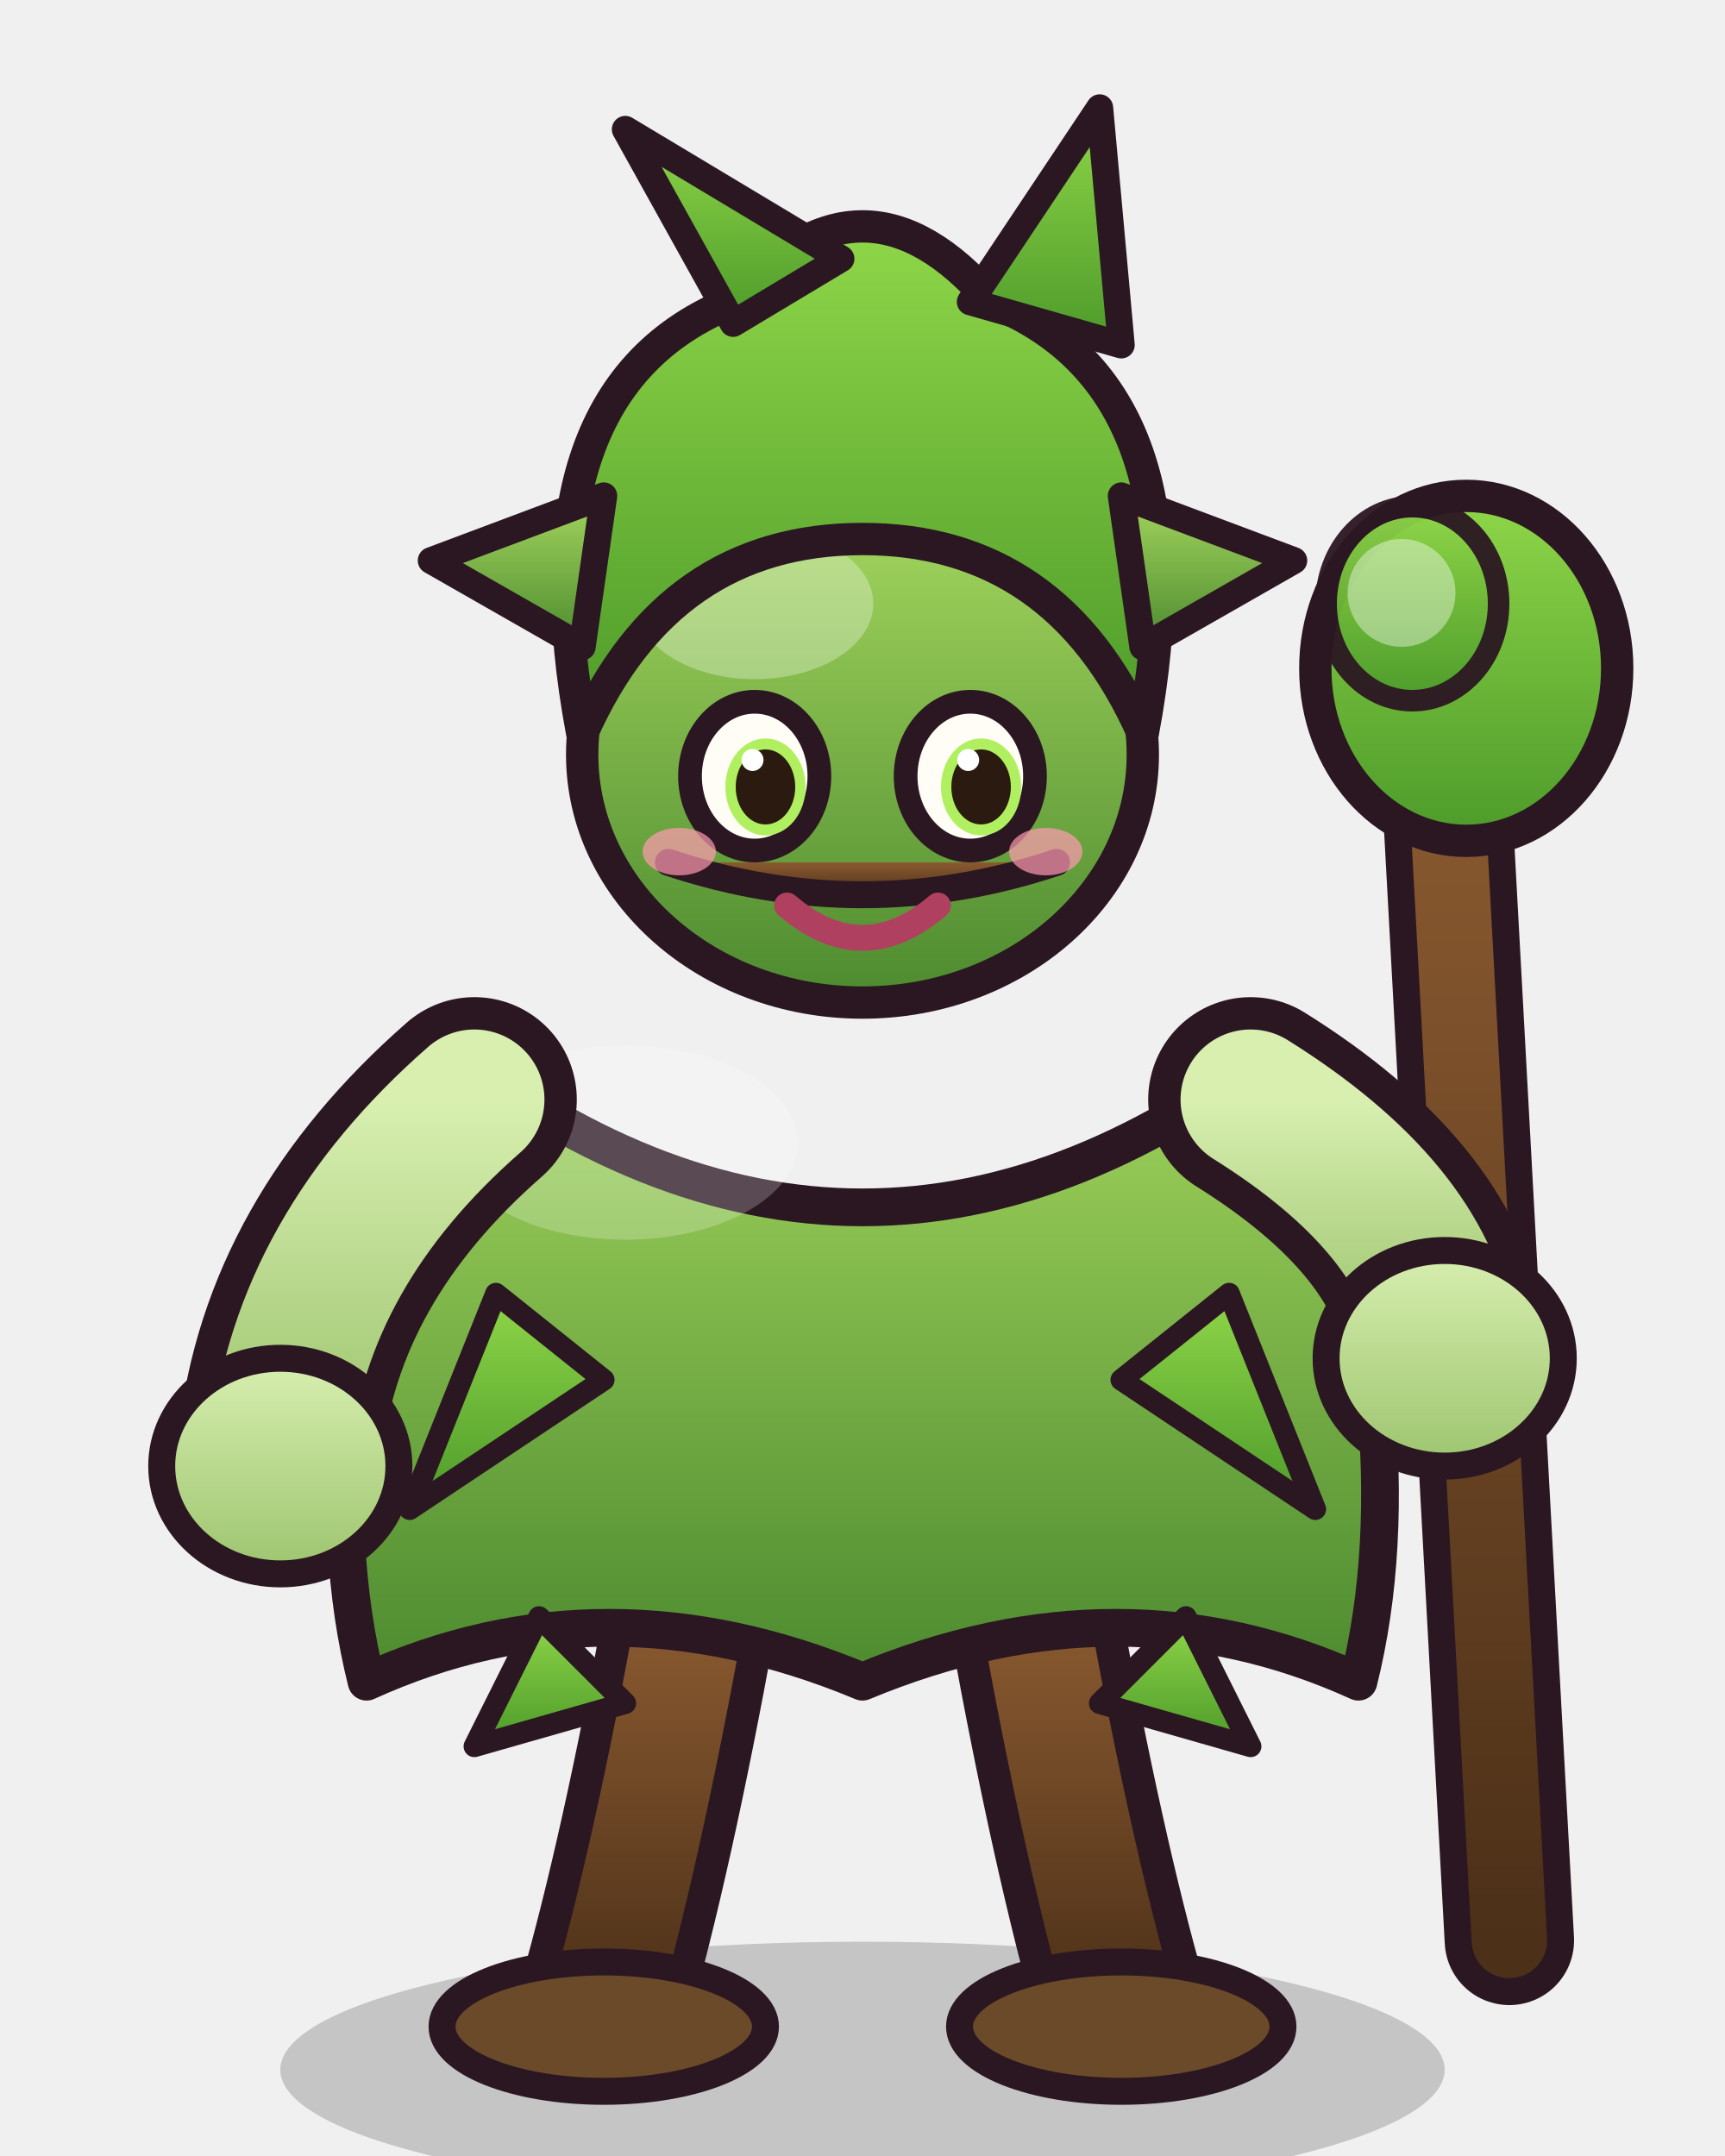
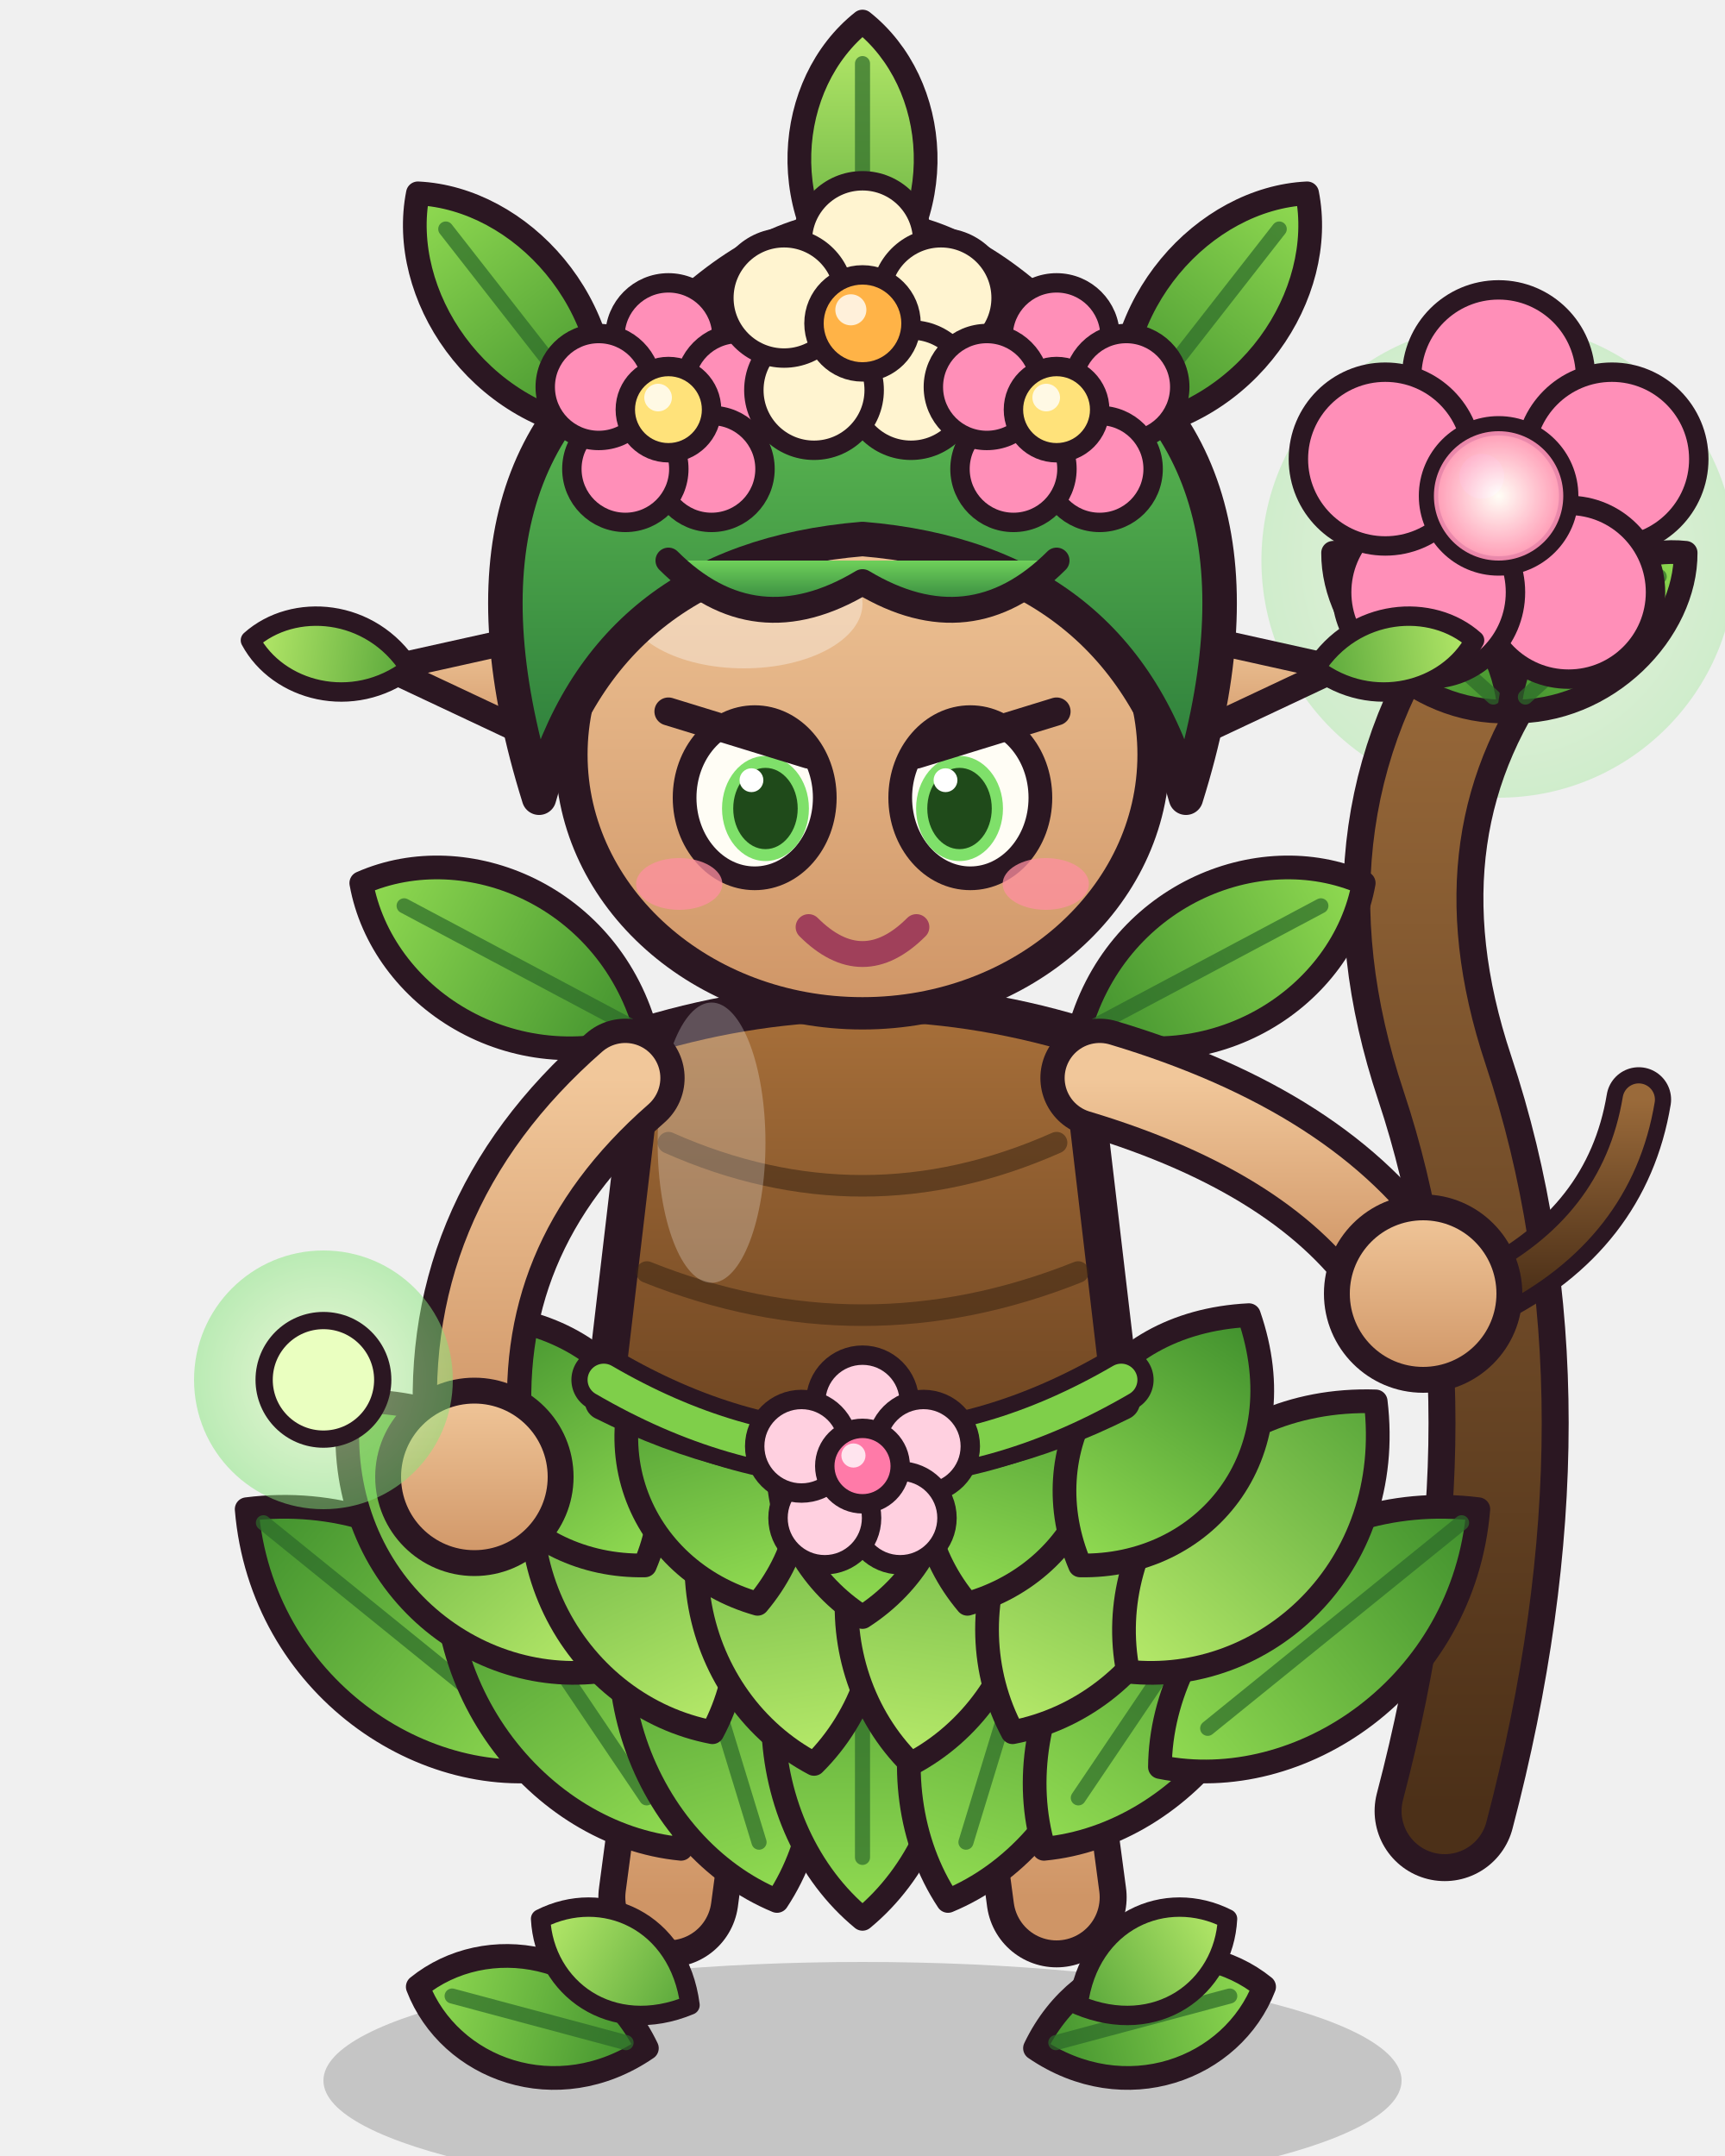
<svg xmlns="http://www.w3.org/2000/svg" width="160" height="200" viewBox="0 0 160 200">
  <defs>
    <linearGradient id="sk" x1="0" y1="0" x2="0" y2="1">
-       <stop offset="0" stop-color="#a4d65e" />
-       <stop offset="1" stop-color="#4c8a2f" />
-     </linearGradient>
-     <linearGradient id="be" x1="0" y1="0" x2="0" y2="1">
-       <stop offset="0" stop-color="#d8efb0" />
-       <stop offset="1" stop-color="#9cc46e" />
+       <stop offset="0" stop-color="#f1c79a" />
+       <stop offset="1" stop-color="#cf9566" />
    </linearGradient>
    <linearGradient id="lf" x1="0" y1="0" x2="0" y2="1">
-       <stop offset="0" stop-color="#8fd648" />
-       <stop offset="1" stop-color="#4c9a2a" />
+       <stop offset="0" stop-color="#92dc52" />
+       <stop offset="1" stop-color="#3f8f2d" />
+     </linearGradient>
+     <linearGradient id="lf2" x1="0" y1="0" x2="0" y2="1">
+       <stop offset="0" stop-color="#b7ea6a" />
+       <stop offset="1" stop-color="#58a63a" />
+     </linearGradient>
+     <linearGradient id="hr" x1="0" y1="0" x2="0" y2="1">
+       <stop offset="0" stop-color="#6fd05a" />
+       <stop offset="1" stop-color="#2a7a3a" />
    </linearGradient>
    <linearGradient id="wd" x1="0" y1="0" x2="0" y2="1">
-       <stop offset="0" stop-color="#8a5a30" />
+       <stop offset="0" stop-color="#9a6a3a" />
      <stop offset="1" stop-color="#4c3018" />
    </linearGradient>
+     <linearGradient id="br" x1="0" y1="0" x2="0" y2="1">
+       <stop offset="0" stop-color="#a8703a" />
+       <stop offset="1" stop-color="#6a4220" />
+     </linearGradient>
+     <radialGradient id="gw" cx="0.5" cy="0.5" r="0.6">
+       <stop offset="0" stop-color="#ffffff" />
+       <stop offset="1" stop-color="#ff7aa8" />
+     </radialGradient>
+     <radialGradient id="hl" cx="0.5" cy="0.5" r="0.6">
+       <stop offset="0" stop-color="#eaffc0" />
+       <stop offset="1" stop-color="#6fe06a" />
+     </radialGradient>
  </defs>
-   <ellipse cx="80" cy="192" rx="54" ry="11.88" fill="#000000" opacity="0.18" />
-   <path d="M64,150 Q60,172 56,186" fill="none" stroke="#2b1722" stroke-width="16" stroke-linecap="round" stroke-linejoin="round" opacity="1.0" />
-   <path d="M64,150 Q60,172 56,186" fill="none" stroke="url(#wd)" stroke-width="10" stroke-linecap="round" stroke-linejoin="round" opacity="1.0" />
-   <path d="M96,150 Q100,172 104,186" fill="none" stroke="#2b1722" stroke-width="16" stroke-linecap="round" stroke-linejoin="round" opacity="1.0" />
-   <path d="M96,150 Q100,172 104,186" fill="none" stroke="url(#wd)" stroke-width="10" stroke-linecap="round" stroke-linejoin="round" opacity="1.0" />
-   <ellipse cx="56" cy="188" rx="15" ry="6" fill="#6a4a28" stroke="#2b1722" stroke-width="2.5" opacity="1.0" />
-   <ellipse cx="104" cy="188" rx="15" ry="6" fill="#6a4a28" stroke="#2b1722" stroke-width="2.5" opacity="1.0" />
-   <path d="M134,70 L140,180" fill="none" stroke="#2b1722" stroke-width="12" stroke-linecap="round" stroke-linejoin="round" opacity="1.0" />
-   <path d="M134,70 L140,180" fill="none" stroke="url(#wd)" stroke-width="7" stroke-linecap="round" stroke-linejoin="round" opacity="1.0" />
-   <ellipse cx="136" cy="62" rx="14" ry="16" fill="url(#lf)" stroke="#2b1722" stroke-width="3" opacity="1.0" />
-   <ellipse cx="131" cy="56" rx="8" ry="9" fill="url(#lf)" stroke="#2b1722" stroke-width="2" opacity="0.95" />
-   <ellipse cx="130" cy="55" rx="5" ry="5" fill="#ffffff" opacity="0.4" />
-   <path d="M40,96 Q28,132 34,156 Q56,146 80,156 Q104,146 126,156 Q132,132 120,96 Q100,112 80,112 Q60,112 40,96 Z" fill="url(#sk)" stroke="#2b1722" stroke-width="3.5" stroke-linecap="round" stroke-linejoin="round" opacity="1.0" />
-   <polygon points="46,120 38,140 56,128" fill="url(#lf)" stroke="#2b1722" stroke-width="2" stroke-linejoin="round" />
-   <polygon points="114,120 122,140 104,128" fill="url(#lf)" stroke="#2b1722" stroke-width="2" stroke-linejoin="round" />
-   <ellipse cx="58" cy="106" rx="16" ry="9" fill="#ffffff" opacity="0.22" />
-   <path d="M44,102 Q28,116 26,134" fill="none" stroke="#2b1722" stroke-width="19" stroke-linecap="round" stroke-linejoin="round" opacity="1.0" />
-   <path d="M44,102 Q28,116 26,134" fill="none" stroke="url(#be)" stroke-width="13" stroke-linecap="round" stroke-linejoin="round" opacity="1.0" />
-   <ellipse cx="26" cy="136" rx="11" ry="10" fill="url(#be)" stroke="#2b1722" stroke-width="2.5" opacity="1.0" />
-   <path d="M116,102 Q132,112 134,124" fill="none" stroke="#2b1722" stroke-width="19" stroke-linecap="round" stroke-linejoin="round" opacity="1.0" />
-   <path d="M116,102 Q132,112 134,124" fill="none" stroke="url(#be)" stroke-width="13" stroke-linecap="round" stroke-linejoin="round" opacity="1.0" />
-   <ellipse cx="134" cy="126" rx="11" ry="10" fill="url(#be)" stroke="#2b1722" stroke-width="2.5" opacity="1.0" />
-   <ellipse cx="80" cy="70" rx="26" ry="23" fill="url(#sk)" stroke="#2b1722" stroke-width="3" opacity="1.0" />
-   <ellipse cx="70" cy="56" rx="11" ry="7" fill="#ffffff" opacity="0.3" />
-   <path d="M54,68 Q48,36 68,28 Q80,14 92,28 Q112,36 106,68 Q98,50 80,50 Q62,50 54,68 Z" fill="url(#lf)" stroke="#2b1722" stroke-width="3" stroke-linecap="round" stroke-linejoin="round" opacity="1.0" />
-   <polygon points="68,30 58,12 78,24" fill="url(#lf)" stroke="#2b1722" stroke-width="2.5" stroke-linejoin="round" />
-   <polygon points="90,28 102,10 104,32" fill="url(#lf)" stroke="#2b1722" stroke-width="2.5" stroke-linejoin="round" />
-   <polygon points="54,60 40,52 56,46" fill="url(#sk)" stroke="#2b1722" stroke-width="2.5" stroke-linejoin="round" />
-   <polygon points="106,60 120,52 104,46" fill="url(#sk)" stroke="#2b1722" stroke-width="2.5" stroke-linejoin="round" />
-   <ellipse cx="70" cy="72" rx="6" ry="6.9" fill="#fffdf5" stroke="#2b1722" stroke-width="2.2" opacity="1.0" />
-   <ellipse cx="71" cy="73" rx="3.72" ry="4.5" fill="#b0f060" opacity="1.0" />
-   <ellipse cx="71" cy="73" rx="2.76" ry="3.48" fill="#2a1a10" opacity="1.0" />
-   <ellipse cx="69.8" cy="70.5" rx="1.02" ry="1.02" fill="#ffffff" opacity="1.0" />
-   <ellipse cx="90" cy="72" rx="6" ry="6.9" fill="#fffdf5" stroke="#2b1722" stroke-width="2.2" opacity="1.0" />
-   <ellipse cx="91" cy="73" rx="3.72" ry="4.5" fill="#b0f060" opacity="1.0" />
-   <ellipse cx="91" cy="73" rx="2.76" ry="3.48" fill="#2a1a10" opacity="1.0" />
-   <ellipse cx="89.8" cy="70.5" rx="1.02" ry="1.02" fill="#ffffff" opacity="1.0" />
-   <path d="M62,80 Q80,86 98,80" fill="url(#wd)" stroke="#2b1722" stroke-width="2.5" stroke-linecap="round" stroke-linejoin="round" opacity="1.0" />
-   <path d="M73,84 Q80,90 87,84" fill="none" stroke="#b04060" stroke-width="2.4" stroke-linecap="round" stroke-linejoin="round" opacity="1.0" />
-   <ellipse cx="63" cy="79" rx="3.4" ry="2.2" fill="#ff9ab0" opacity="0.7" />
-   <ellipse cx="97" cy="79" rx="3.4" ry="2.2" fill="#ff9ab0" opacity="0.7" />
-   <polygon points="50,150 44,162 58,158" fill="url(#lf)" stroke="#2b1722" stroke-width="2" stroke-linejoin="round" />
-   <polygon points="110,150 116,162 102,158" fill="url(#lf)" stroke="#2b1722" stroke-width="2" stroke-linejoin="round" />
+   <ellipse cx="80" cy="193" rx="50" ry="11.0" fill="#000000" opacity="0.18" />
+   <ellipse cx="139" cy="52" rx="22" ry="22" fill="url(#hl)" opacity="0.3" />
+   <ellipse cx="139" cy="52" rx="15" ry="15" fill="url(#hl)" opacity="0.3" />
+   <path d="M134,168 Q144,130 134,100 Q126,76 140,58" fill="none" stroke="#2b1722" stroke-width="13" stroke-linecap="round" stroke-linejoin="round" opacity="1.0" />
+   <path d="M134,168 Q144,130 134,100 Q126,76 140,58" fill="none" stroke="url(#wd)" stroke-width="8" stroke-linecap="round" stroke-linejoin="round" opacity="1.0" />
+   <path d="M138,120 Q150,114 152,102" fill="none" stroke="#2b1722" stroke-width="6" stroke-linecap="round" stroke-linejoin="round" opacity="1.0" />
+   <path d="M138,120 Q150,114 152,102" fill="none" stroke="url(#wd)" stroke-width="3" stroke-linecap="round" stroke-linejoin="round" opacity="1.0" />
+   <g transform="translate(140,66) rotate(-48)">
+     <path d="M0,0 C6.3,-6.6 5.4,-17.2 0,-22.0 C-5.4,-17.2 -6.3,-6.6 0,0 Z" fill="url(#lf)" stroke="#2b1722" stroke-width="2.2" stroke-linejoin="round" />
+     <path d="M0,-2 L0,-18.7" stroke="#2c6a2a" stroke-width="1.4" stroke-linecap="round" opacity="0.7" />
+   </g>
+   <g transform="translate(140,66) rotate(48)">
+     <path d="M0,0 C6.3,-6.6 5.4,-17.2 0,-22.0 C-5.4,-17.2 -6.3,-6.6 0,0 Z" fill="url(#lf)" stroke="#2b1722" stroke-width="2.2" stroke-linejoin="round" />
+     <path d="M0,-2 L0,-18.7" stroke="#2c6a2a" stroke-width="1.4" stroke-linecap="round" opacity="0.7" />
+   </g>
+   <ellipse cx="139.0" cy="34.95" rx="8.06" ry="8.06" fill="#ff8fb8" stroke="#2b1722" stroke-width="1.8" opacity="1.0" />
+   <ellipse cx="149.509" cy="42.585" rx="8.06" ry="8.06" fill="#ff8fb8" stroke="#2b1722" stroke-width="1.8" opacity="1.0" />
+   <ellipse cx="145.495" cy="54.94" rx="8.06" ry="8.06" fill="#ff8fb8" stroke="#2b1722" stroke-width="1.8" opacity="1.0" />
+   <ellipse cx="132.505" cy="54.94" rx="8.06" ry="8.06" fill="#ff8fb8" stroke="#2b1722" stroke-width="1.8" opacity="1.0" />
+   <ellipse cx="128.491" cy="42.585" rx="8.06" ry="8.06" fill="#ff8fb8" stroke="#2b1722" stroke-width="1.8" opacity="1.0" />
+   <ellipse cx="139" cy="46" rx="6.5" ry="6.5" fill="#fff0a0" stroke="#2b1722" stroke-width="1.8" opacity="1.0" />
+   <ellipse cx="137.44" cy="44.18" rx="2.08" ry="2.08" fill="#ffffff" opacity="0.8" />
+   <ellipse cx="139" cy="46" rx="6" ry="6" fill="url(#gw)" opacity="0.9" />
+   <path d="M66,146 L62,176" fill="none" stroke="#2b1722" stroke-width="13" stroke-linecap="round" stroke-linejoin="round" opacity="1.0" />
+   <path d="M66,146 L62,176" fill="none" stroke="url(#sk)" stroke-width="8" stroke-linecap="round" stroke-linejoin="round" opacity="1.0" />
+   <g transform="translate(60,190) rotate(-75)">
+     <path d="M0,0 C7.7,-6.6 6.6,-17.2 0,-22.0 C-6.6,-17.2 -7.7,-6.6 0,0 Z" fill="url(#lf)" stroke="#2b1722" stroke-width="2.2" stroke-linejoin="round" />
+     <path d="M0,-2 L0,-18.7" stroke="#2c6a2a" stroke-width="1.4" stroke-linecap="round" opacity="0.7" />
+   </g>
+   <g transform="translate(64,186) rotate(-60)">
+     <path d="M0,0 C6.3,-4.8 5.4,-12.5 0,-16.0 C-5.4,-12.5 -6.3,-4.8 0,0 Z" fill="url(#lf2)" stroke="#2b1722" stroke-width="1.8" stroke-linejoin="round" />
+   </g>
+   <path d="M94,146 L98,176" fill="none" stroke="#2b1722" stroke-width="13" stroke-linecap="round" stroke-linejoin="round" opacity="1.0" />
+   <path d="M94,146 L98,176" fill="none" stroke="url(#sk)" stroke-width="8" stroke-linecap="round" stroke-linejoin="round" opacity="1.0" />
+   <g transform="translate(96,190) rotate(75)">
+     <path d="M0,0 C7.7,-6.6 6.6,-17.2 0,-22.0 C-6.6,-17.2 -7.7,-6.6 0,0 Z" fill="url(#lf)" stroke="#2b1722" stroke-width="2.2" stroke-linejoin="round" />
+     <path d="M0,-2 L0,-18.7" stroke="#2c6a2a" stroke-width="1.4" stroke-linecap="round" opacity="0.7" />
+   </g>
+   <g transform="translate(100,186) rotate(60)">
+     <path d="M0,0 C6.3,-4.8 5.4,-12.5 0,-16.0 C-5.4,-12.5 -6.3,-4.8 0,0 Z" fill="url(#lf2)" stroke="#2b1722" stroke-width="1.8" stroke-linejoin="round" />
+   </g>
+   <g transform="translate(22.88,140) rotate(129.0)">
+     <path d="M0,0 C11.9,-11.4 10.2,-29.6 0,-38.0 C-10.2,-29.6 -11.9,-11.4 0,0 Z" fill="url(#lf)" stroke="#2b1722" stroke-width="2.2" stroke-linejoin="round" />
+     <path d="M0,-2 L0,-32.3" stroke="#2c6a2a" stroke-width="1.4" stroke-linecap="round" opacity="0.7" />
+   </g>
+   <g transform="translate(41.92,140) rotate(146.0)">
+     <path d="M0,0 C11.9,-11.4 10.2,-29.6 0,-38.0 C-10.2,-29.6 -11.9,-11.4 0,0 Z" fill="url(#lf)" stroke="#2b1722" stroke-width="2.2" stroke-linejoin="round" />
+     <path d="M0,-2 L0,-32.3" stroke="#2c6a2a" stroke-width="1.4" stroke-linecap="round" opacity="0.7" />
+   </g>
+   <g transform="translate(60.96,140) rotate(163.0)">
+     <path d="M0,0 C11.9,-11.4 10.2,-29.6 0,-38.0 C-10.2,-29.6 -11.9,-11.4 0,0 Z" fill="url(#lf)" stroke="#2b1722" stroke-width="2.2" stroke-linejoin="round" />
+     <path d="M0,-2 L0,-32.3" stroke="#2c6a2a" stroke-width="1.4" stroke-linecap="round" opacity="0.7" />
+   </g>
+   <g transform="translate(80.0,140) rotate(180.0)">
+     <path d="M0,0 C11.9,-11.4 10.2,-29.6 0,-38.0 C-10.2,-29.6 -11.9,-11.4 0,0 Z" fill="url(#lf)" stroke="#2b1722" stroke-width="2.2" stroke-linejoin="round" />
+     <path d="M0,-2 L0,-32.3" stroke="#2c6a2a" stroke-width="1.4" stroke-linecap="round" opacity="0.7" />
+   </g>
+   <g transform="translate(99.04,140) rotate(197.0)">
+     <path d="M0,0 C11.9,-11.4 10.2,-29.6 0,-38.0 C-10.2,-29.6 -11.9,-11.4 0,0 Z" fill="url(#lf)" stroke="#2b1722" stroke-width="2.2" stroke-linejoin="round" />
+     <path d="M0,-2 L0,-32.3" stroke="#2c6a2a" stroke-width="1.4" stroke-linecap="round" opacity="0.7" />
+   </g>
+   <g transform="translate(118.08,140) rotate(214.0)">
+     <path d="M0,0 C11.9,-11.4 10.2,-29.6 0,-38.0 C-10.2,-29.6 -11.9,-11.4 0,0 Z" fill="url(#lf)" stroke="#2b1722" stroke-width="2.2" stroke-linejoin="round" />
+     <path d="M0,-2 L0,-32.3" stroke="#2c6a2a" stroke-width="1.4" stroke-linecap="round" opacity="0.7" />
+   </g>
+   <g transform="translate(137.12,140) rotate(231.0)">
+     <path d="M0,0 C11.9,-11.4 10.2,-29.6 0,-38.0 C-10.2,-29.6 -11.9,-11.4 0,0 Z" fill="url(#lf)" stroke="#2b1722" stroke-width="2.2" stroke-linejoin="round" />
+     <path d="M0,-2 L0,-32.3" stroke="#2c6a2a" stroke-width="1.4" stroke-linecap="round" opacity="0.7" />
+   </g>
+   <g transform="translate(32.4,130) rotate(137.5)">
+     <path d="M0,0 C11.9,-10.2 10.2,-26.5 0,-34.0 C-10.2,-26.5 -11.9,-10.2 0,0 Z" fill="url(#lf2)" stroke="#2b1722" stroke-width="2.2" stroke-linejoin="round" />
+   </g>
+   <g transform="translate(51.44,130) rotate(154.5)">
+     <path d="M0,0 C11.9,-10.2 10.2,-26.5 0,-34.0 C-10.2,-26.5 -11.9,-10.2 0,0 Z" fill="url(#lf2)" stroke="#2b1722" stroke-width="2.2" stroke-linejoin="round" />
+   </g>
+   <g transform="translate(70.48,130) rotate(171.5)">
+     <path d="M0,0 C11.9,-10.2 10.2,-26.5 0,-34.0 C-10.2,-26.5 -11.9,-10.2 0,0 Z" fill="url(#lf2)" stroke="#2b1722" stroke-width="2.2" stroke-linejoin="round" />
+   </g>
+   <g transform="translate(89.52,130) rotate(188.5)">
+     <path d="M0,0 C11.9,-10.2 10.2,-26.5 0,-34.0 C-10.2,-26.5 -11.9,-10.2 0,0 Z" fill="url(#lf2)" stroke="#2b1722" stroke-width="2.2" stroke-linejoin="round" />
+   </g>
+   <g transform="translate(108.56,130) rotate(205.5)">
+     <path d="M0,0 C11.9,-10.2 10.2,-26.5 0,-34.0 C-10.2,-26.5 -11.9,-10.2 0,0 Z" fill="url(#lf2)" stroke="#2b1722" stroke-width="2.2" stroke-linejoin="round" />
+   </g>
+   <g transform="translate(127.6,130) rotate(222.5)">
+     <path d="M0,0 C11.9,-10.2 10.2,-26.5 0,-34.0 C-10.2,-26.5 -11.9,-10.2 0,0 Z" fill="url(#lf2)" stroke="#2b1722" stroke-width="2.2" stroke-linejoin="round" />
+   </g>
+   <g transform="translate(44.16,122) rotate(146.0)">
+     <path d="M0,0 C11.2,-8.4 9.6,-21.8 0,-28.0 C-9.6,-21.8 -11.2,-8.4 0,0 Z" fill="url(#lf)" stroke="#2b1722" stroke-width="2.2" stroke-linejoin="round" />
+   </g>
+   <g transform="translate(62.08,122) rotate(163.0)">
+     <path d="M0,0 C11.2,-8.4 9.6,-21.8 0,-28.0 C-9.6,-21.8 -11.2,-8.4 0,0 Z" fill="url(#lf)" stroke="#2b1722" stroke-width="2.2" stroke-linejoin="round" />
+   </g>
+   <g transform="translate(80.0,122) rotate(180.0)">
+     <path d="M0,0 C11.2,-8.4 9.6,-21.8 0,-28.0 C-9.6,-21.8 -11.2,-8.4 0,0 Z" fill="url(#lf)" stroke="#2b1722" stroke-width="2.2" stroke-linejoin="round" />
+   </g>
+   <g transform="translate(97.92,122) rotate(197.0)">
+     <path d="M0,0 C11.2,-8.4 9.6,-21.8 0,-28.0 C-9.6,-21.8 -11.2,-8.4 0,0 Z" fill="url(#lf)" stroke="#2b1722" stroke-width="2.2" stroke-linejoin="round" />
+   </g>
+   <g transform="translate(115.84,122) rotate(214.0)">
+     <path d="M0,0 C11.2,-8.4 9.6,-21.8 0,-28.0 C-9.6,-21.8 -11.2,-8.4 0,0 Z" fill="url(#lf)" stroke="#2b1722" stroke-width="2.2" stroke-linejoin="round" />
+   </g>
+   <path d="M60,96 Q80,90 100,96 L104,130 Q80,142 56,130 Z" fill="url(#br)" stroke="#2b1722" stroke-width="3.5" stroke-linecap="round" stroke-linejoin="round" opacity="1.0" />
+   <path d="M62,106 Q80,114 98,106 M60,118 Q80,126 100,118" fill="none" stroke="#3a2412" stroke-width="2" stroke-linecap="round" stroke-linejoin="round" opacity="0.55" />
+   <path d="M56,128 Q80,142 104,128" fill="none" stroke="#2b1722" stroke-width="6" stroke-linecap="round" stroke-linejoin="round" opacity="1.0" />
+   <path d="M56,128 Q80,142 104,128" fill="none" stroke="#7fcf4a" stroke-width="3" stroke-linecap="round" stroke-linejoin="round" opacity="1.0" />
+   <ellipse cx="80.0" cy="130.05" rx="4.34" ry="4.34" fill="#ffd0e0" stroke="#2b1722" stroke-width="1.8" opacity="1.0" />
+   <ellipse cx="85.659" cy="134.161" rx="4.34" ry="4.34" fill="#ffd0e0" stroke="#2b1722" stroke-width="1.8" opacity="1.0" />
+   <ellipse cx="83.497" cy="140.814" rx="4.34" ry="4.34" fill="#ffd0e0" stroke="#2b1722" stroke-width="1.8" opacity="1.0" />
+   <ellipse cx="76.503" cy="140.814" rx="4.34" ry="4.34" fill="#ffd0e0" stroke="#2b1722" stroke-width="1.8" opacity="1.0" />
+   <ellipse cx="74.341" cy="134.161" rx="4.34" ry="4.34" fill="#ffd0e0" stroke="#2b1722" stroke-width="1.8" opacity="1.0" />
+   <ellipse cx="80" cy="136" rx="3.5" ry="3.5" fill="#ff7aa8" stroke="#2b1722" stroke-width="1.8" opacity="1.0" />
+   <ellipse cx="79.16" cy="135.02" rx="1.12" ry="1.12" fill="#ffffff" opacity="0.8" />
+   <ellipse cx="66" cy="106" rx="5" ry="13" fill="#ffffff" opacity="0.25" />
+   <g transform="translate(60,96) rotate(-62)">
+     <path d="M0,0 C9.8,-9.0 8.4,-23.4 0,-30.0 C-8.4,-23.4 -9.8,-9.0 0,0 Z" fill="url(#lf)" stroke="#2b1722" stroke-width="2.2" stroke-linejoin="round" />
+     <path d="M0,-2 L0,-25.5" stroke="#2c6a2a" stroke-width="1.4" stroke-linecap="round" opacity="0.7" />
+   </g>
+   <g transform="translate(100,96) rotate(62)">
+     <path d="M0,0 C9.8,-9.0 8.4,-23.4 0,-30.0 C-8.4,-23.4 -9.8,-9.0 0,0 Z" fill="url(#lf)" stroke="#2b1722" stroke-width="2.2" stroke-linejoin="round" />
+     <path d="M0,-2 L0,-25.5" stroke="#2c6a2a" stroke-width="1.4" stroke-linecap="round" opacity="0.7" />
+   </g>
+   <g transform="translate(70,92) rotate(-30)">
+     <path d="M0,0 C8.4,-7.8 7.2,-20.3 0,-26.0 C-7.2,-20.3 -8.4,-7.8 0,0 Z" fill="url(#lf2)" stroke="#2b1722" stroke-width="2.2" stroke-linejoin="round" />
+     <path d="M0,-2 L0,-22.1" stroke="#2c6a2a" stroke-width="1.4" stroke-linecap="round" opacity="0.7" />
+   </g>
+   <g transform="translate(90,92) rotate(30)">
+     <path d="M0,0 C8.4,-7.8 7.2,-20.3 0,-26.0 C-7.2,-20.3 -8.4,-7.8 0,0 Z" fill="url(#lf2)" stroke="#2b1722" stroke-width="2.2" stroke-linejoin="round" />
+     <path d="M0,-2 L0,-22.1" stroke="#2c6a2a" stroke-width="1.4" stroke-linecap="round" opacity="0.7" />
+   </g>
+   <path d="M58,100 Q42,114 44,134" fill="none" stroke="#2b1722" stroke-width="11" stroke-linecap="round" stroke-linejoin="round" opacity="1.0" />
+   <path d="M58,100 Q42,114 44,134" fill="none" stroke="url(#sk)" stroke-width="6.5" stroke-linecap="round" stroke-linejoin="round" opacity="1.0" />
+   <ellipse cx="44" cy="137" rx="8" ry="8" fill="url(#sk)" stroke="#2b1722" stroke-width="2.4" opacity="1.0" />
+   <ellipse cx="30" cy="128" rx="12" ry="12" fill="url(#hl)" opacity="0.5" />
+   <ellipse cx="30" cy="128" rx="5.5" ry="5.5" fill="#eaffc0" stroke="#2b1722" stroke-width="1.6" opacity="1.0" />
+   <path d="M102,100 Q122,106 130,118" fill="none" stroke="#2b1722" stroke-width="11" stroke-linecap="round" stroke-linejoin="round" opacity="1.0" />
+   <path d="M102,100 Q122,106 130,118" fill="none" stroke="url(#sk)" stroke-width="6.5" stroke-linecap="round" stroke-linejoin="round" opacity="1.0" />
+   <ellipse cx="132" cy="120" rx="8" ry="8" fill="url(#sk)" stroke="#2b1722" stroke-width="2.4" opacity="1.0" />
+   <polygon points="53,70 36,62 54,58" fill="url(#sk)" stroke="#2b1722" stroke-width="2.4" stroke-linejoin="round" />
+   <polygon points="107,70 124,62 106,58" fill="url(#sk)" stroke="#2b1722" stroke-width="2.4" stroke-linejoin="round" />
+   <g transform="translate(38,62) rotate(-80)">
+     <path d="M0,0 C4.9,-4.5 4.2,-11.7 0,-15.0 C-4.2,-11.7 -4.9,-4.5 0,0 Z" fill="url(#lf2)" stroke="#2b1722" stroke-width="1.8" stroke-linejoin="round" />
+   </g>
+   <g transform="translate(122,62) rotate(80)">
+     <path d="M0,0 C4.9,-4.5 4.2,-11.7 0,-15.0 C-4.2,-11.7 -4.9,-4.5 0,0 Z" fill="url(#lf2)" stroke="#2b1722" stroke-width="1.8" stroke-linejoin="round" />
+   </g>
+   <ellipse cx="80" cy="70" rx="27" ry="24" fill="url(#sk)" stroke="#2b1722" stroke-width="3" opacity="1.0" />
+   <ellipse cx="69" cy="56" rx="11" ry="6" fill="#ffffff" opacity="0.35" />
+   <path d="M50,74 Q40,42 62,30 Q80,12 98,30 Q120,42 110,74 Q104,52 80,50 Q56,52 50,74 Z" fill="url(#hr)" stroke="#2b1722" stroke-width="3.2" stroke-linecap="round" stroke-linejoin="round" opacity="1.0" />
+   <g transform="translate(56,40) rotate(-38)">
+     <path d="M0,0 C8.4,-8.4 7.2,-21.8 0,-28.0 C-7.2,-21.8 -8.4,-8.4 0,0 Z" fill="url(#lf)" stroke="#2b1722" stroke-width="2.2" stroke-linejoin="round" />
+     <path d="M0,-2 L0,-23.8" stroke="#2c6a2a" stroke-width="1.4" stroke-linecap="round" opacity="0.7" />
+   </g>
+   <g transform="translate(104,40) rotate(38)">
+     <path d="M0,0 C8.4,-8.4 7.2,-21.8 0,-28.0 C-7.2,-21.8 -8.4,-8.4 0,0 Z" fill="url(#lf)" stroke="#2b1722" stroke-width="2.2" stroke-linejoin="round" />
+     <path d="M0,-2 L0,-23.8" stroke="#2c6a2a" stroke-width="1.4" stroke-linecap="round" opacity="0.7" />
+   </g>
+   <g transform="translate(80,28) rotate(0)">
+     <path d="M0,0 C8.4,-7.8 7.2,-20.3 0,-26.0 C-7.2,-20.3 -8.4,-7.8 0,0 Z" fill="url(#lf2)" stroke="#2b1722" stroke-width="2.2" stroke-linejoin="round" />
+     <path d="M0,-2 L0,-22.1" stroke="#2c6a2a" stroke-width="1.4" stroke-linecap="round" opacity="0.7" />
+   </g>
+   <path d="M62,52 Q70,60 80,54 Q90,60 98,52" fill="url(#hr)" stroke="#2b1722" stroke-width="2.4" stroke-linecap="round" stroke-linejoin="round" opacity="1.0" />
+   <ellipse cx="62.0" cy="31.2" rx="4.96" ry="4.96" fill="#ff8fb8" stroke="#2b1722" stroke-width="1.8" opacity="1.0" />
+   <ellipse cx="68.467" cy="35.899" rx="4.96" ry="4.96" fill="#ff8fb8" stroke="#2b1722" stroke-width="1.8" opacity="1.0" />
+   <ellipse cx="65.997" cy="43.501" rx="4.96" ry="4.96" fill="#ff8fb8" stroke="#2b1722" stroke-width="1.8" opacity="1.0" />
+   <ellipse cx="58.003" cy="43.501" rx="4.96" ry="4.96" fill="#ff8fb8" stroke="#2b1722" stroke-width="1.8" opacity="1.0" />
+   <ellipse cx="55.533" cy="35.899" rx="4.96" ry="4.96" fill="#ff8fb8" stroke="#2b1722" stroke-width="1.8" opacity="1.0" />
+   <ellipse cx="62" cy="38" rx="4.0" ry="4.0" fill="#ffe27a" stroke="#2b1722" stroke-width="1.8" opacity="1.0" />
+   <ellipse cx="61.04" cy="36.88" rx="1.28" ry="1.28" fill="#ffffff" opacity="0.8" />
+   <ellipse cx="80.0" cy="22.35" rx="5.58" ry="5.58" fill="#fff4d0" stroke="#2b1722" stroke-width="1.8" opacity="1.0" />
+   <ellipse cx="87.276" cy="27.636" rx="5.58" ry="5.58" fill="#fff4d0" stroke="#2b1722" stroke-width="1.8" opacity="1.0" />
+   <ellipse cx="84.497" cy="36.189" rx="5.58" ry="5.58" fill="#fff4d0" stroke="#2b1722" stroke-width="1.8" opacity="1.0" />
+   <ellipse cx="75.503" cy="36.189" rx="5.58" ry="5.58" fill="#fff4d0" stroke="#2b1722" stroke-width="1.8" opacity="1.0" />
+   <ellipse cx="72.724" cy="27.636" rx="5.58" ry="5.58" fill="#fff4d0" stroke="#2b1722" stroke-width="1.8" opacity="1.0" />
+   <ellipse cx="80" cy="30" rx="4.5" ry="4.5" fill="#ffb347" stroke="#2b1722" stroke-width="1.8" opacity="1.0" />
+   <ellipse cx="78.92" cy="28.74" rx="1.44" ry="1.44" fill="#ffffff" opacity="0.8" />
+   <ellipse cx="98.0" cy="31.2" rx="4.96" ry="4.96" fill="#ff8fb8" stroke="#2b1722" stroke-width="1.8" opacity="1.0" />
+   <ellipse cx="104.467" cy="35.899" rx="4.96" ry="4.96" fill="#ff8fb8" stroke="#2b1722" stroke-width="1.8" opacity="1.0" />
+   <ellipse cx="101.997" cy="43.501" rx="4.96" ry="4.96" fill="#ff8fb8" stroke="#2b1722" stroke-width="1.8" opacity="1.0" />
+   <ellipse cx="94.003" cy="43.501" rx="4.96" ry="4.96" fill="#ff8fb8" stroke="#2b1722" stroke-width="1.8" opacity="1.0" />
+   <ellipse cx="91.533" cy="35.899" rx="4.96" ry="4.96" fill="#ff8fb8" stroke="#2b1722" stroke-width="1.8" opacity="1.0" />
+   <ellipse cx="98" cy="38" rx="4.0" ry="4.0" fill="#ffe27a" stroke="#2b1722" stroke-width="1.8" opacity="1.0" />
+   <ellipse cx="97.04" cy="36.88" rx="1.28" ry="1.28" fill="#ffffff" opacity="0.8" />
+   <ellipse cx="70" cy="74" rx="6.5" ry="7.475" fill="#fffdf5" stroke="#2b1722" stroke-width="2.2" opacity="1.0" />
+   <ellipse cx="71" cy="75" rx="4.03" ry="4.875" fill="#7fe06a" opacity="1.0" />
+   <ellipse cx="71" cy="75" rx="2.99" ry="3.77" fill="#1f4a1a" opacity="1.0" />
+   <ellipse cx="69.7" cy="72.375" rx="1.105" ry="1.105" fill="#ffffff" opacity="1.0" />
+   <ellipse cx="90" cy="74" rx="6.5" ry="7.475" fill="#fffdf5" stroke="#2b1722" stroke-width="2.2" opacity="1.0" />
+   <ellipse cx="89" cy="75" rx="4.03" ry="4.875" fill="#7fe06a" opacity="1.0" />
+   <ellipse cx="89" cy="75" rx="2.99" ry="3.77" fill="#1f4a1a" opacity="1.0" />
+   <ellipse cx="87.7" cy="72.375" rx="1.105" ry="1.105" fill="#ffffff" opacity="1.0" />
+   <path d="M62,66 L75,70 M98,66 L85,70" fill="none" stroke="#2b1722" stroke-width="2.6" stroke-linecap="round" stroke-linejoin="round" opacity="1.0" />
+   <path d="M75,86 Q80,91 85,86" fill="none" stroke="#a0405a" stroke-width="2.4" stroke-linecap="round" stroke-linejoin="round" opacity="1.0" />
+   <ellipse cx="63" cy="82" rx="4" ry="2.4" fill="#ff8fa0" opacity="0.75" />
+   <ellipse cx="97" cy="82" rx="4" ry="2.4" fill="#ff8fa0" opacity="0.75" />
</svg>
